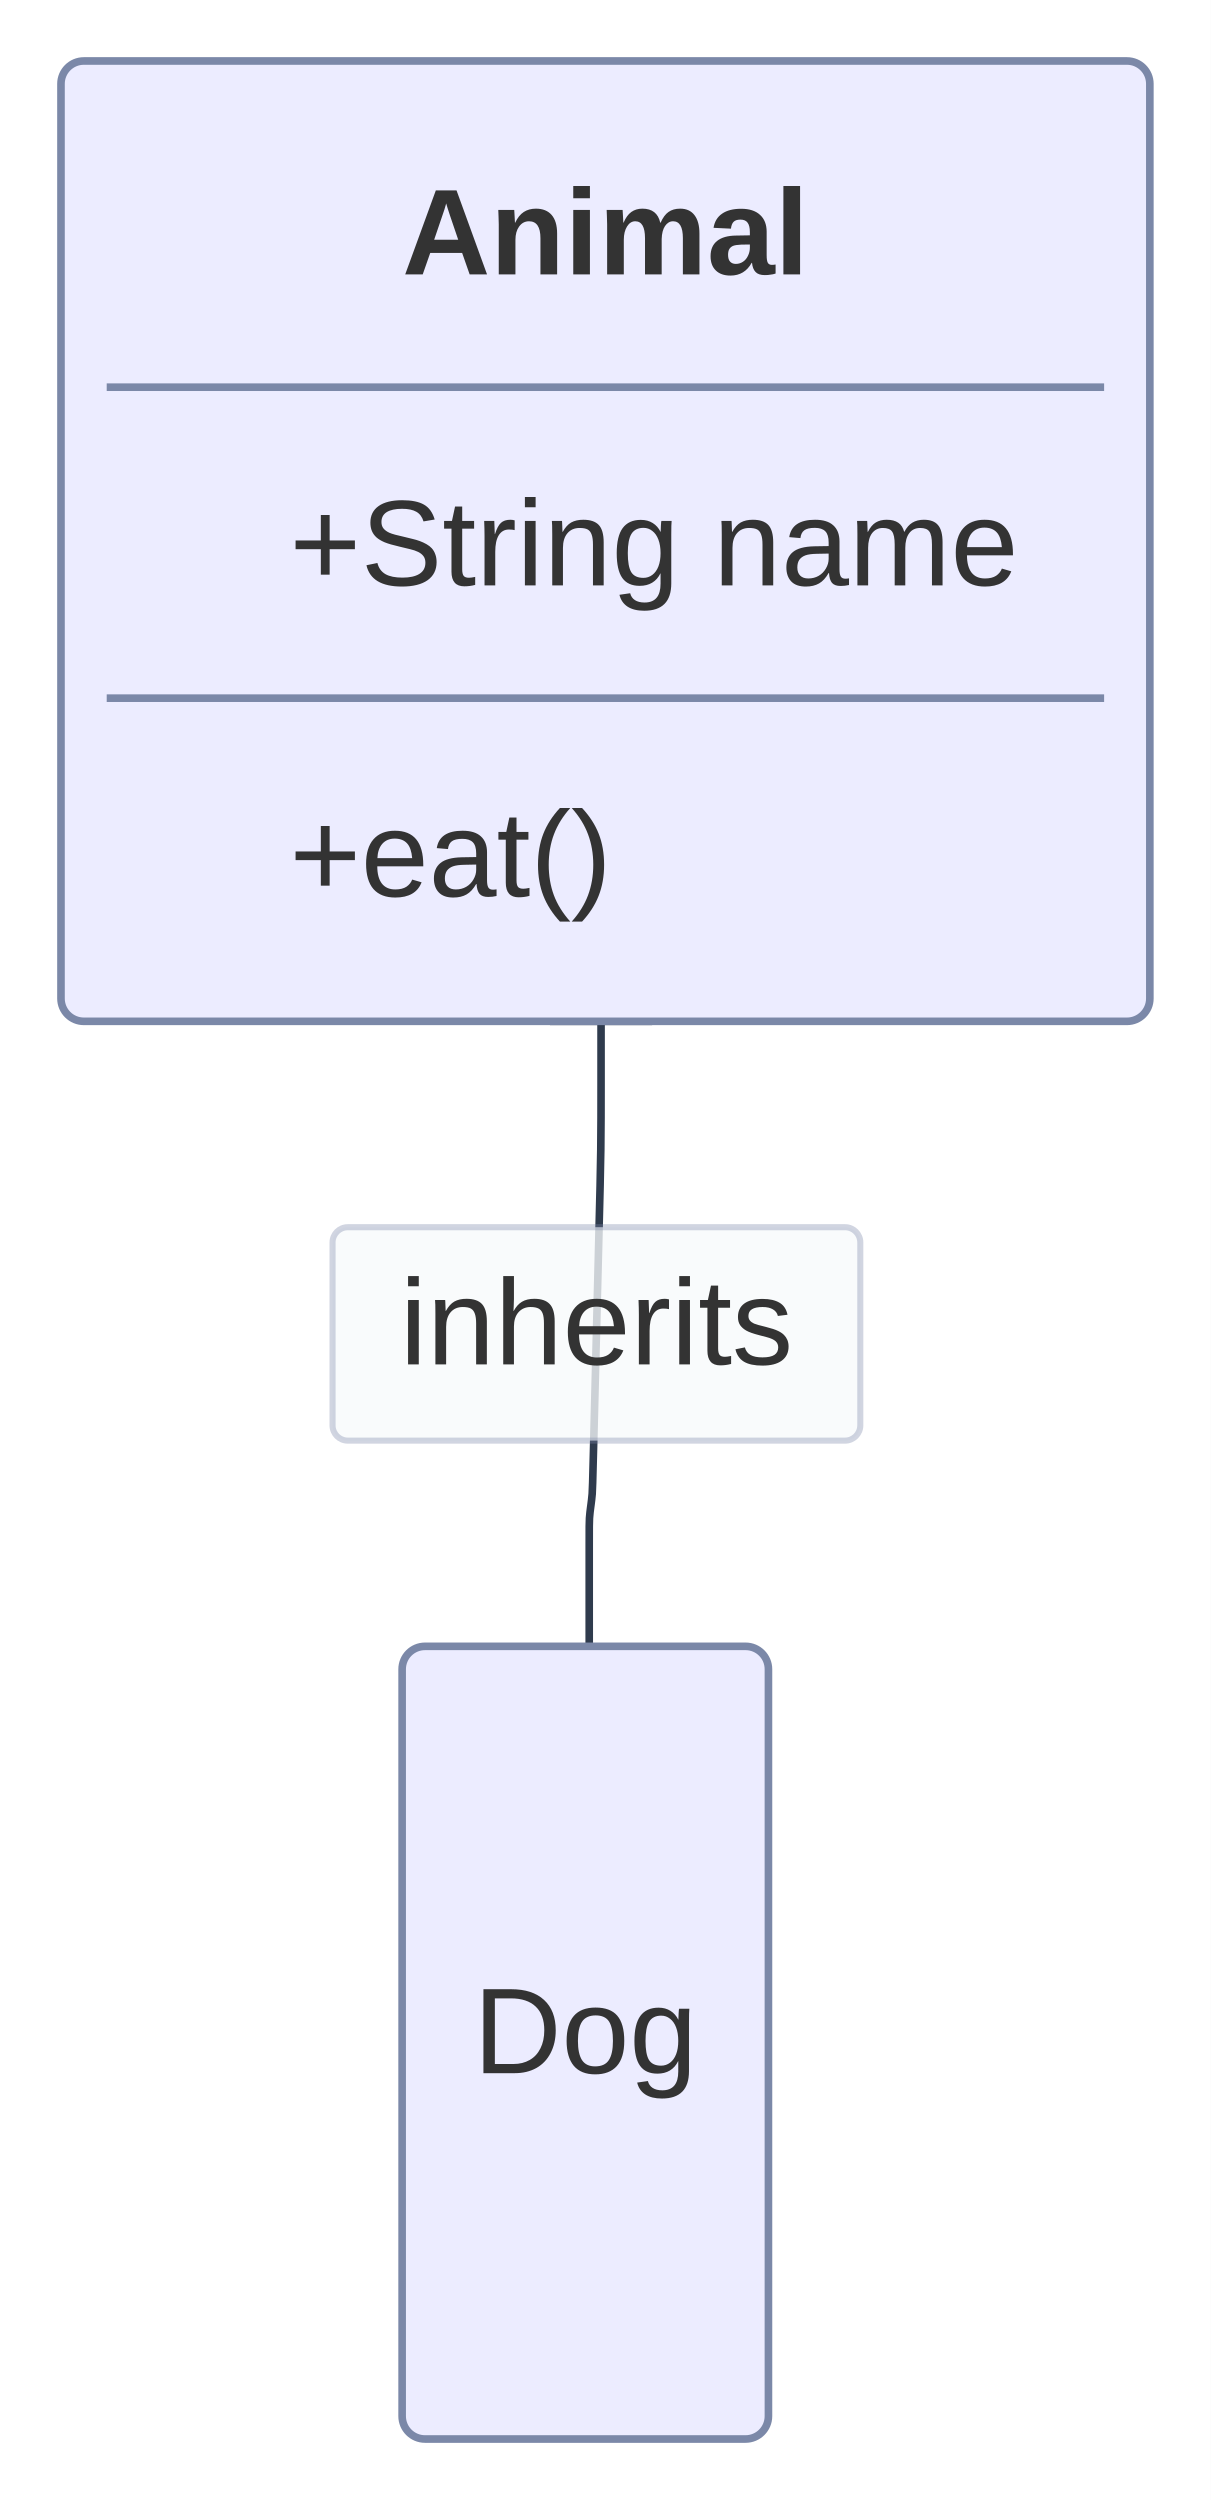
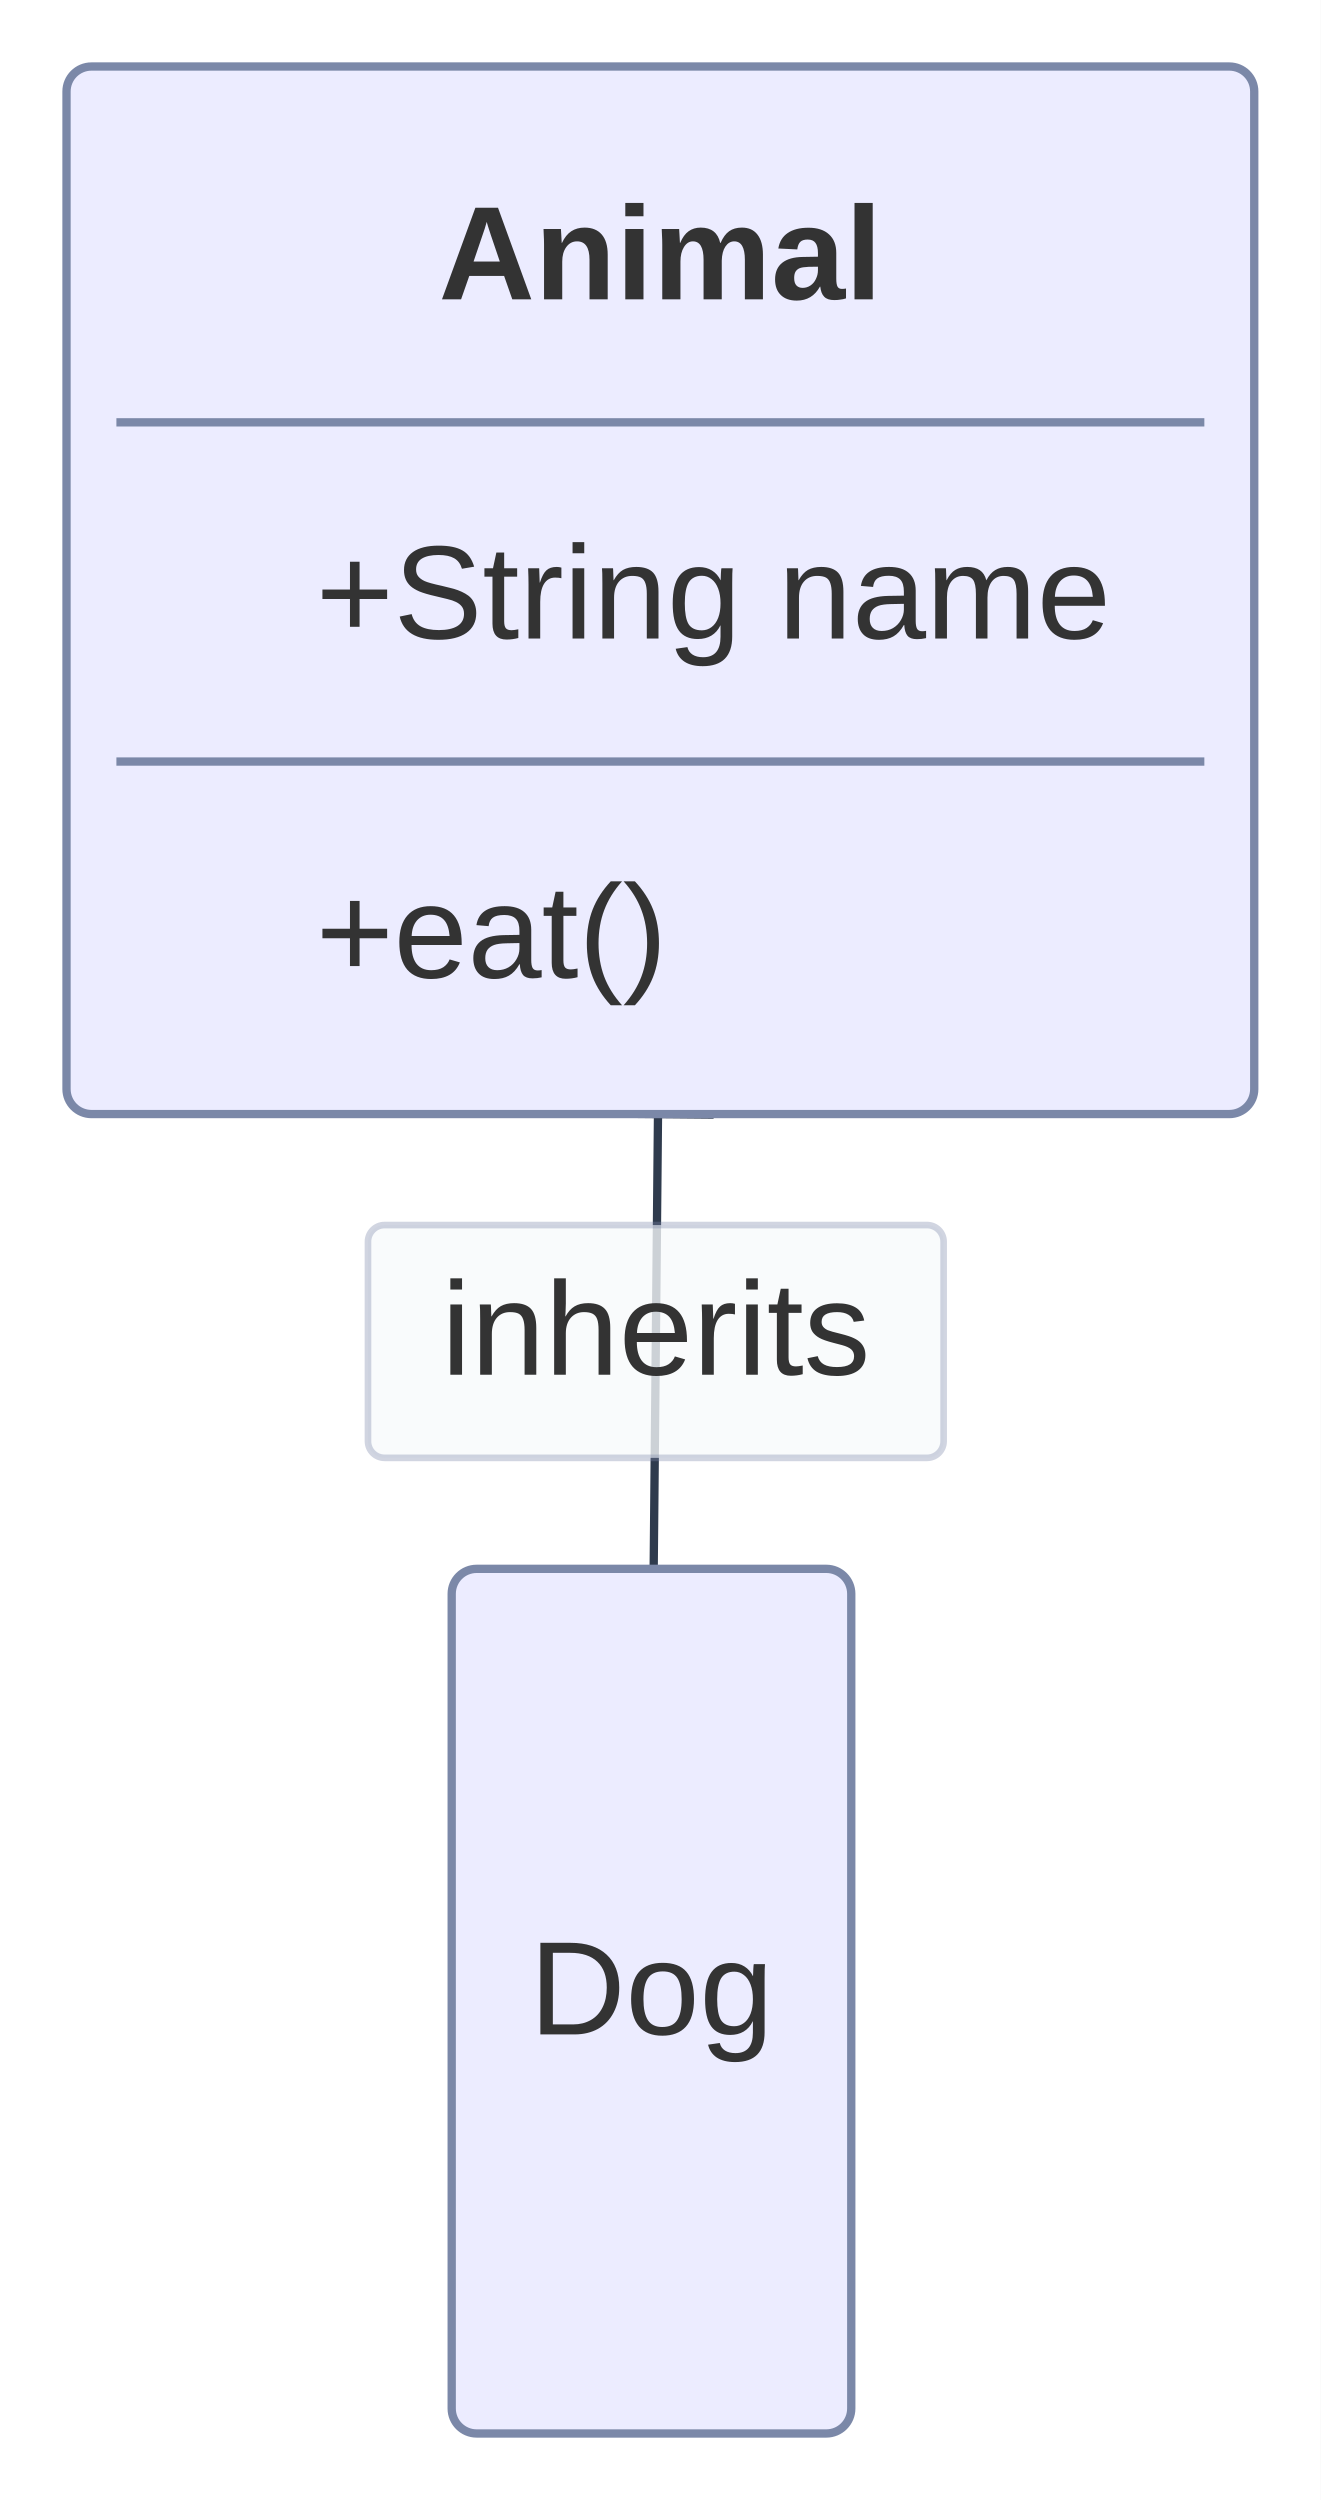
- <svg xmlns="http://www.w3.org/2000/svg" width="158.861" height="328" viewBox="0 0 158.861 328">
-   <rect x="0" y="0" width="158.861" height="328" fill="#FFFFFF" />
+ <svg xmlns="http://www.w3.org/2000/svg" width="158.861" height="300.7" viewBox="0 0 158.861 300.7">
+   <rect x="0" y="0" width="158.861" height="300.7" fill="#FFFFFF" />
  <defs>
    <marker id="arrow-0" viewBox="0 0 10 10" refX="5" refY="5" markerUnits="userSpaceOnUse" markerWidth="8" markerHeight="8" orient="auto">
      <path d="M 0 0 L 10 5 L 0 10 z" fill="#2F3B4D" stroke="#2F3B4D" stroke-width="1" stroke-dasharray="1,0" />
    </marker>
    <marker id="arrow-start-0" viewBox="0 0 10 10" refX="4.5" refY="5" markerUnits="userSpaceOnUse" markerWidth="8" markerHeight="8" orient="auto">
      <path d="M 0 5 L 10 10 L 10 0 z" fill="#2F3B4D" stroke="#2F3B4D" stroke-width="1" stroke-dasharray="1,0" />
    </marker>
    <marker id="arrow-class-open-0" viewBox="0 0 20 14" refX="1" refY="7" markerUnits="userSpaceOnUse" markerWidth="20" markerHeight="14" orient="auto">
      <path d="M 1 7 L 18 13 V 1 Z" fill="none" stroke="#2F3B4D" stroke-width="1" stroke-dasharray="1,0" />
    </marker>
    <marker id="arrow-class-open-start-0" viewBox="0 0 20 14" refX="18" refY="7" markerUnits="userSpaceOnUse" markerWidth="20" markerHeight="14" orient="auto">
      <path d="M 1 7 L 18 13 V 1 Z" fill="none" stroke="#2F3B4D" stroke-width="1" stroke-dasharray="1,0" />
    </marker>
    <marker id="arrow-class-dep-0" viewBox="0 0 20 14" refX="13" refY="7" markerUnits="userSpaceOnUse" markerWidth="20" markerHeight="14" orient="auto">
      <path d="M 18 7 L 9 13 L 14 7 L 9 1 Z" fill="#2F3B4D" stroke="#2F3B4D" stroke-width="1" stroke-dasharray="1,0" />
    </marker>
    <marker id="arrow-class-dep-start-0" viewBox="0 0 20 14" refX="6" refY="7" markerUnits="userSpaceOnUse" markerWidth="20" markerHeight="14" orient="auto">
      <path d="M 5 7 L 9 13 L 1 7 L 9 1 Z" fill="#2F3B4D" stroke="#2F3B4D" stroke-width="1" stroke-dasharray="1,0" />
    </marker>
  </defs>
-   <path d="M 78.858,134.000L 78.858,135.402C78.858,136.804,78.858,139.607,78.858,142.411C78.858,145.215,78.858,148.019,78.823,150.822C78.787,153.625,78.717,156.428,78.534,163.691C78.352,170.953,78.058,182.676,77.904,188.804C77.750,194.932,77.736,195.466,77.695,195.998C77.653,196.530,77.584,197.059,77.549,197.324C77.514,197.589,77.514,197.589,77.479,197.854C77.445,198.118,77.375,198.648,77.340,199.180C77.306,199.712,77.306,200.246,77.306,203.050C77.306,205.853,77.306,210.927,77.306,213.463L 77.306,216.000" fill="none" stroke="#2F3B4D" stroke-width="1" marker-start="url(#arrow-class-open-start-0)" stroke-linecap="round" stroke-linejoin="round" />
-   <rect x="43.63" y="161.01" width="69.24" height="28.00" rx="2" ry="2" fill="rgba(248,250,252, 0.92)" fill-opacity="0.85" stroke="#7B88A8" stroke-opacity="0.35" stroke-width="0.8" />
-   <text x="78.25" y="179.01" text-anchor="middle" font-family="'trebuchet ms', verdana, arial, sans-serif" font-size="16" fill="#333333">
-     <tspan x="78.25" dy="0.00">inherits</tspan>
+   <path d="M 79.145,134.000 L 78.624,188.700" fill="none" stroke="#2F3B4D" stroke-width="1" marker-start="url(#arrow-class-open-start-0)" stroke-linecap="round" stroke-linejoin="round" />
+   <rect x="44.26" y="147.35" width="69.24" height="28.00" rx="2" ry="2" fill="rgba(248,250,252, 0.92)" fill-opacity="0.85" stroke="#7B88A8" stroke-opacity="0.35" stroke-width="0.8" />
+   <text x="78.88" y="165.35" text-anchor="middle" font-family="'trebuchet ms', verdana, arial, sans-serif" font-size="16" fill="#333333">
+     <tspan x="78.88" dy="0.00">inherits</tspan>
  </text>
  <rect x="8.00" y="8.00" width="142.86" height="126.00" rx="3" ry="3" fill="#ECECFF" stroke="#7B88A8" stroke-width="1" stroke-linejoin="round" stroke-linecap="round" />
  <line x1="14.00" y1="50.80" x2="144.86" y2="50.80" stroke="#7B88A8" stroke-width="1.0" />
  <line x1="14.00" y1="91.60" x2="144.86" y2="91.60" stroke="#7B88A8" stroke-width="1.0" />
  <text x="79.43" y="36.00" text-anchor="middle" font-family="'trebuchet ms', verdana, arial, sans-serif" font-size="16" fill="#333333">
    <tspan x="79.43" dy="0.00" font-weight="600">Animal</tspan>
  </text>
  <text x="38.00" y="76.80" text-anchor="start" font-family="'trebuchet ms', verdana, arial, sans-serif" font-size="16" fill="#333333">
    <tspan x="38.00" dy="0.00">+String name</tspan>
    <tspan x="38.00" dy="40.80">+eat()</tspan>
  </text>
-   <rect x="52.76" y="216.00" width="48.06" height="104.00" rx="3" ry="3" fill="#ECECFF" stroke="#7B88A8" stroke-width="1" stroke-linejoin="round" stroke-linecap="round" />
-   <text x="76.79" y="272.00" text-anchor="middle" font-family="'trebuchet ms', verdana, arial, sans-serif" font-size="16" fill="#333333">
-     <tspan x="76.79" dy="0.00">Dog</tspan>
+   <rect x="54.33" y="188.70" width="48.06" height="104.00" rx="3" ry="3" fill="#ECECFF" stroke="#7B88A8" stroke-width="1" stroke-linejoin="round" stroke-linecap="round" />
+   <text x="78.36" y="244.70" text-anchor="middle" font-family="'trebuchet ms', verdana, arial, sans-serif" font-size="16" fill="#333333">
+     <tspan x="78.36" dy="0.00">Dog</tspan>
  </text>
</svg>
